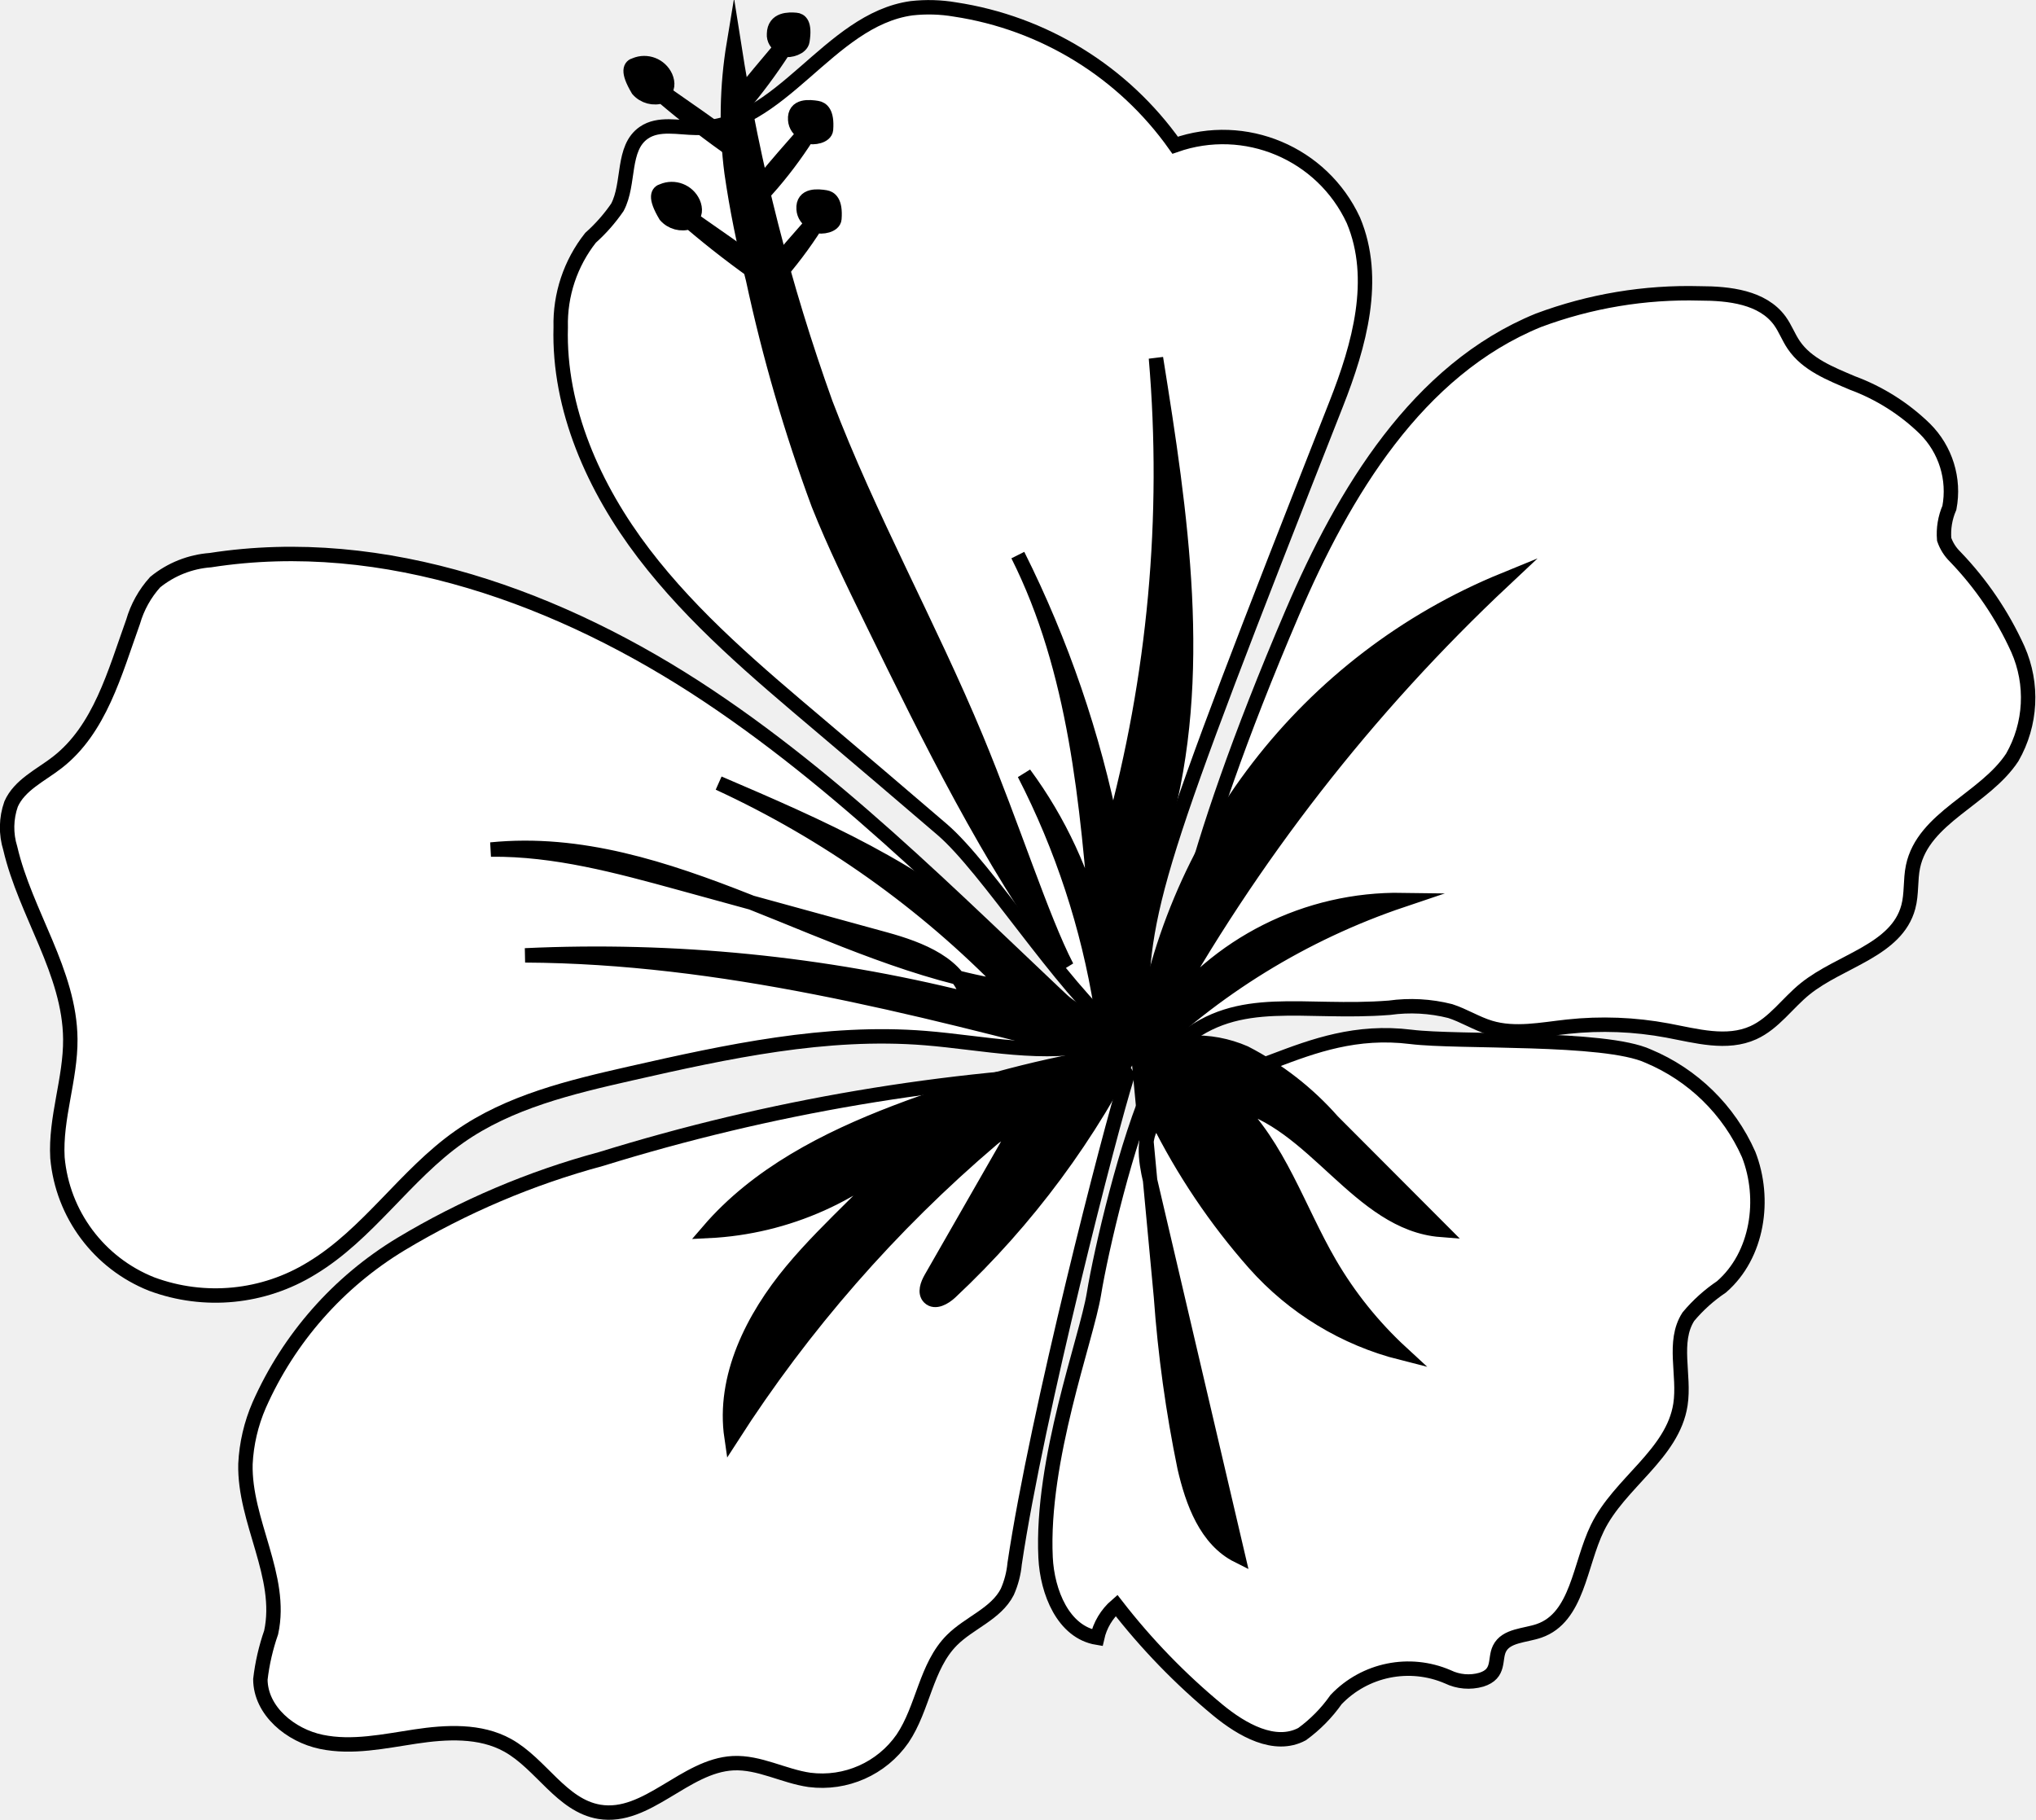
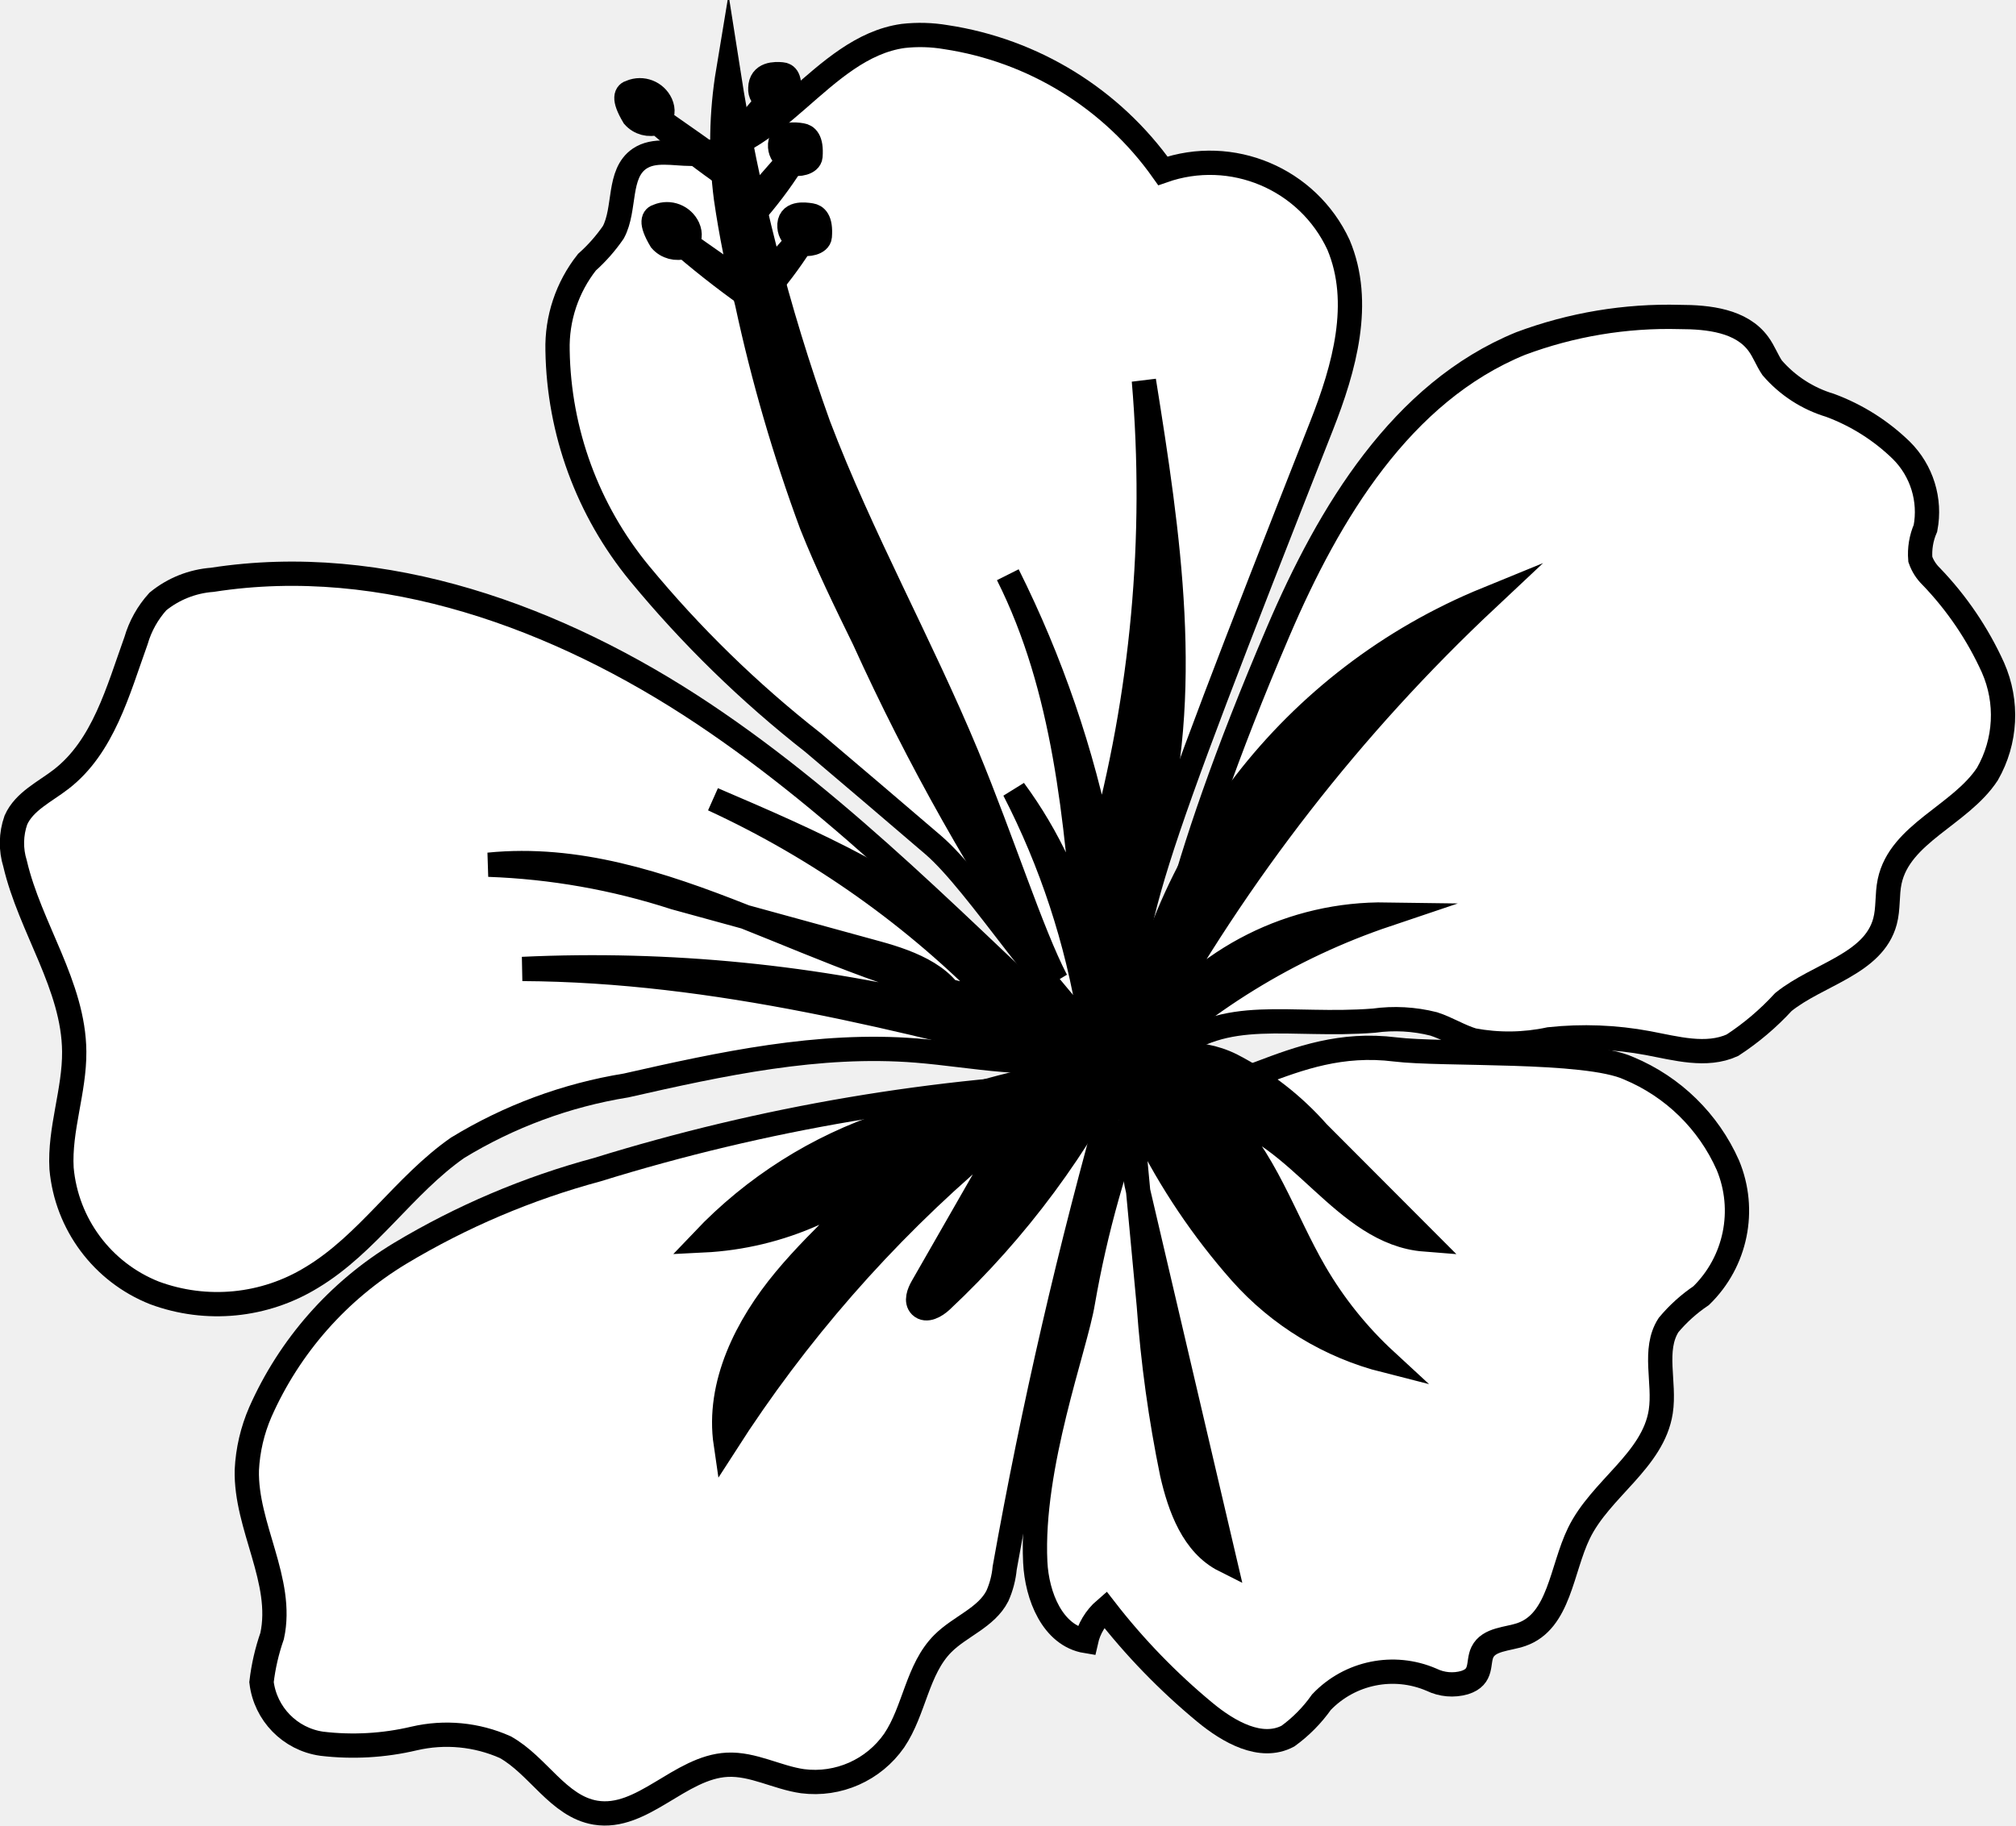
- <svg xmlns="http://www.w3.org/2000/svg" width="141.228" height="126.223" viewBox="0 0 141.228 126.223">
-   <g id="Group_45" data-name="Group 45" transform="translate(-848.221 -838.794)">
-     <path id="Path_126" data-name="Path 126" d="M896.7,894.532q-4.217-3.617-8.457-7.206c-4.361-3.69-8.781-7.4-12.24-11.938s-5.92-10.046-5.76-15.693a9.627,9.627,0,0,1,2.069-6.209,11.781,11.781,0,0,0,1.862-2.114c.879-1.657.291-4.119,1.841-5.178,1.018-.7,2.4-.346,3.639-.333,5.856.061,9.136-7.5,14.924-8.3a10.753,10.753,0,0,1,3.005.084,22.9,22.9,0,0,1,15.281,9.418,9.977,9.977,0,0,1,12.364,5.21c1.707,4.062.41,8.672-1.188,12.73-12.778,32.447-13.456,34.805-13.567,42.973a.969.969,0,0,1-1.586.735C904.874,905.343,899.828,897.211,896.7,894.532Z" transform="translate(16.872 1.805)" fill="#fff" stroke="#000" stroke-miterlimit="10" stroke-width="1" />
-     <path id="Path_127" data-name="Path 127" d="M902.561,870.755c3.566-8.337,8.667-16.842,17.061-20.268a29.674,29.674,0,0,1,11.2-1.869c2.034,0,4.354.259,5.549,1.9.378.521.6,1.14.963,1.673.92,1.364,2.565,2,4.079,2.645a14.344,14.344,0,0,1,5.021,3.173,6.115,6.115,0,0,1,1.7,5.481,4.565,4.565,0,0,0-.362,2.192,3.072,3.072,0,0,0,.758,1.2,22.857,22.857,0,0,1,4.356,6.423,8.32,8.32,0,0,1-.389,7.5c-1.907,2.9-6.173,4.177-6.887,7.577-.193.922-.08,1.894-.325,2.8-.808,3.02-4.716,3.715-7.153,5.677-1.229.99-2.156,2.392-3.594,3.045-1.839.835-3.965.225-5.95-.148a23.9,23.9,0,0,0-6.94-.268c-1.794.195-3.644.589-5.371.068-.958-.289-1.818-.844-2.77-1.151a11.02,11.02,0,0,0-4.218-.23c-5.982.469-10.447-1.051-14.425,2.328a.663.663,0,0,1-1.09-.556C894.037,896.35,894.99,888.457,902.561,870.755Z" transform="translate(35.307 10.529)" fill="#fff" stroke="#000" stroke-miterlimit="10" stroke-width="1" />
-     <path id="Path_128" data-name="Path 128" d="M924.664,892.678a.182.182,0,0,0,.079-.308c-8.892-8.216-17.316-17.063-27.387-23.777-10.163-6.776-22.473-11.291-34.541-9.412a6.865,6.865,0,0,0-3.833,1.527,7.012,7.012,0,0,0-1.532,2.756c-1.272,3.535-2.3,7.468-5.276,9.764-1.147.887-2.6,1.552-3.184,2.875a4.884,4.884,0,0,0-.057,3.068c1.058,4.529,4.126,8.585,4.165,13.235.023,2.765-1.049,5.47-.892,8.232a10.424,10.424,0,0,0,6.537,8.763,12.722,12.722,0,0,0,11.084-1.088c3.931-2.363,6.5-6.489,10.253-9.127,3.475-2.442,7.729-3.453,11.871-4.393,6.717-1.525,13.567-3.009,20.432-2.458C916.431,892.658,920.669,893.661,924.664,892.678Z" transform="translate(0 18.472)" fill="#fff" stroke="#000" stroke-miterlimit="10" stroke-width="1" />
-     <path id="Path_129" data-name="Path 129" d="M896.626,880.623a.227.227,0,0,1,.262-.128c5.727,1.484,9.958-3.856,17.568-2.911,3.307.41,13.419-.055,16.448,1.332a13.181,13.181,0,0,1,6.971,6.821c1.215,3.1.637,7-1.88,9.186a10.994,10.994,0,0,0-2.3,2.071c-1.12,1.741-.234,4.049-.549,6.095-.53,3.444-4.242,5.433-5.763,8.567-1.24,2.547-1.365,6.2-4.04,7.131-.985.343-2.3.307-2.754,1.243-.359.735.061,1.732-1.25,2.146a3.267,3.267,0,0,1-2.333-.2,6.923,6.923,0,0,0-7.745,1.578,10.288,10.288,0,0,1-2.361,2.4c-1.9,1.01-4.179-.3-5.84-1.668a45.9,45.9,0,0,1-7.033-7.26,4.156,4.156,0,0,0-1.339,2.239c-2.356-.387-3.466-3.173-3.58-5.56-.326-6.794,2.841-15.165,3.352-18.283C892.951,892.417,894.739,884.7,896.626,880.623Z" transform="translate(31.64 33.141)" fill="#fff" stroke="#000" stroke-miterlimit="10" stroke-width="1" />
-     <path id="Path_130" data-name="Path 130" d="M919.107,879.351a.379.379,0,0,0-.374-.491,138.074,138.074,0,0,0-36.086,6.107,54.444,54.444,0,0,0-13.874,5.9,24.758,24.758,0,0,0-9.837,11.171,11.676,11.676,0,0,0-.953,4.085c-.095,3.976,2.629,7.8,1.782,11.689a15.244,15.244,0,0,0-.747,3.252c.014,2.187,2.092,3.894,4.234,4.338s4.349-.044,6.51-.369,4.5-.453,6.411.608c2.321,1.288,3.738,4.179,6.357,4.613,3.307.548,5.931-3.207,9.279-3.373,1.816-.089,3.5.9,5.3,1.158a6.807,6.807,0,0,0,6.453-2.863c1.436-2.126,1.614-5.023,3.43-6.835,1.211-1.21,3.057-1.821,3.837-3.346a6.306,6.306,0,0,0,.51-1.964C912.882,902.628,918.018,882.759,919.107,879.351Z" transform="translate(7.264 34.23)" fill="#fff" stroke="#000" stroke-miterlimit="10" stroke-width="1" />
-     <path id="Path_131" data-name="Path 131" d="M909.866,896.245a54.409,54.409,0,0,0-5.341-16.273,30.26,30.26,0,0,1,5.092,11c-.724-8.947-1.514-18.149-5.54-26.172a75.914,75.914,0,0,1,6.566,19.173,93.881,93.881,0,0,0,3.014-32.841c1.728,10.818,3.439,22.039.5,32.592-1.475,5.3-1.718,14.821-1.614,15.552a41.215,41.215,0,0,1,25.27-32.761,124.92,124.92,0,0,0-23.848,30.655,20.338,20.338,0,0,1,16.806-8.442,47.612,47.612,0,0,0-18.27,11.253c1.953-1.694,4.953-1.678,7.322-.646a20.758,20.758,0,0,1,6.082,4.738l7.522,7.54c-5.717-.448-8.815-7.62-14.419-8.838,3.168,3,4.506,7.4,6.7,11.168a26.746,26.746,0,0,0,4.98,6.2,20.293,20.293,0,0,1-10.2-6.2,46.127,46.127,0,0,1-6.744-10.028c-1.092,1.052-.828,2.834-.482,4.311l6.081,25.988c-2.2-1.1-3.146-3.71-3.7-6.111a90.99,90.99,0,0,1-1.638-11.858l-1.664-17.8A60.408,60.408,0,0,1,899.4,915.935c-.409.382-1.065.762-1.464.371-.346-.341-.121-.92.119-1.341l5.765-10.064c-.469-.33-1.1.052-1.536.425a93.35,93.35,0,0,0-18.067,20.682c-.614-4.175,1.477-8.312,4.176-11.558s6.043-5.922,8.662-9.232a21.737,21.737,0,0,1-14.437,6.469c3.378-3.933,8.162-6.382,13-8.233a76.145,76.145,0,0,1,14.293-3.917c-13.133-3.437-26.434-6.9-40.01-6.969a106.392,106.392,0,0,1,30.7,3.05c-.51-2.435-3.316-3.5-5.713-4.161l-14.264-3.915c-4.293-1.177-8.654-2.365-13.1-2.315,12.395-1.242,23.491,7.709,35.806,9.584a66.812,66.812,0,0,0-20-14.191c6.956,2.979,14.064,6.056,19.59,11.223,2.736,2.558,5.485,5.8,9.231,5.913C911.136,897.217,909.982,896.962,909.866,896.245Z" transform="translate(14.747 12.502)" stroke="#000" stroke-miterlimit="10" stroke-width="1" />
-     <path id="Path_132" data-name="Path 132" d="M900.25,902.943c-5.435-7.468-9.493-15.757-13.52-23.994-1.3-2.665-2.606-5.331-3.7-8.078a113.9,113.9,0,0,1-4.545-15.625A68.483,68.483,0,0,1,877,847.864a30.574,30.574,0,0,1,.155-8.96,136.07,136.07,0,0,0,6.364,24.948c3.009,7.914,7.19,15.4,10.444,23.231C896.5,893.2,898.513,899.59,900.25,902.943Z" transform="translate(21.969 2.918)" stroke="#000" stroke-miterlimit="10" stroke-width="1" />
-     <path id="Path_133" data-name="Path 133" d="M877.689,840.668c1.018-1.281,1.939-2.374,2.995-3.624a.876.876,0,0,1-.526-.876c.021-1.047,1.05-1.011,1.52-.97.287.023.646.234.449,1.464-.075.469-.865.7-1.284.6a38.186,38.186,0,0,1-2.966,4C877.8,841.107,877.842,840.783,877.689,840.668Z" transform="translate(21.754 4.976)" stroke="#000" stroke-miterlimit="10" stroke-width="1" />
-     <path id="Path_134" data-name="Path 134" d="M878.453,844.338c.963-1.174,1.837-2.171,2.843-3.309a1.075,1.075,0,0,1-.64-.915c-.073-1.035,1.022-.9,1.523-.82.307.052.706.292.614,1.491-.037.458-.854.619-1.307.476a29.067,29.067,0,0,1-2.779,3.678C878.612,844.782,878.628,844.467,878.453,844.338Z" transform="translate(22.724 6.993)" stroke="#000" stroke-miterlimit="10" stroke-width="1" />
-     <path id="Path_135" data-name="Path 135" d="M879.018,848.641c.963-1.174,1.839-2.171,2.843-3.309a1.073,1.073,0,0,1-.638-.915c-.075-1.035,1.02-.9,1.521-.821.309.052.708.293.614,1.491-.036.458-.853.617-1.306.476a29.222,29.222,0,0,1-2.779,3.678C879.179,849.085,879.193,848.768,879.018,848.641Z" transform="translate(22.741 8.888)" stroke="#000" stroke-miterlimit="10" stroke-width="1" />
-     <path id="Path_136" data-name="Path 136" d="M880.187,845.181c-1.711-1.251-3.227-2.308-4.964-3.516.314-.186.351-.637.16-1.068a1.625,1.625,0,0,0-2.11-.817c-.3.077-.594.375.2,1.711a1.564,1.564,0,0,0,1.68.446,63.848,63.848,0,0,0,5.11,3.937C880.273,845.691,880.073,845.336,880.187,845.181Z" transform="translate(19.003 3.521)" stroke="#000" stroke-miterlimit="10" stroke-width="1" />
-     <path id="Path_137" data-name="Path 137" d="M881.261,850.079c-1.712-1.25-3.229-2.308-4.966-3.516.314-.186.351-.637.16-1.068a1.627,1.627,0,0,0-2.11-.819c-.3.079-.594.376.2,1.712a1.564,1.564,0,0,0,1.68.446,63.823,63.823,0,0,0,5.11,3.937C881.344,850.588,881.146,850.234,881.261,850.079Z" transform="translate(19.843 7.36)" stroke="#000" stroke-miterlimit="10" stroke-width="1" />
+ <svg xmlns="http://www.w3.org/2000/svg" width="83.033" height="75.199" viewBox="0 0 83.033 75.199">
+   <g id="Group_46" data-name="Group 46" transform="translate(0.495 1.444)">
+     <path id="Path_126" data-name="Path 126" d="M885.723,870.857q-2.467-2.116-4.947-4.216a46.234,46.234,0,0,1-7.16-6.984,14.833,14.833,0,0,1-3.369-9.18,5.632,5.632,0,0,1,1.21-3.632,6.885,6.885,0,0,0,1.089-1.236c.515-.969.17-2.409,1.077-3.029.6-.407,1.4-.2,2.129-.2,3.426.035,5.345-4.387,8.73-4.857a6.3,6.3,0,0,1,1.758.049,13.4,13.4,0,0,1,8.939,5.509,5.836,5.836,0,0,1,7.233,3.048c1,2.376.24,5.073-.695,7.447-7.475,18.981-7.872,20.361-7.936,25.138a.567.567,0,0,1-.928.43C890.5,877.182,887.55,872.424,885.723,870.857Z" transform="translate(-847.778 -837.486)" fill="#fff" stroke="#000" stroke-miterlimit="10" stroke-width="1" />
+     <path id="Path_127" data-name="Path 127" d="M898.911,861.568c2.086-4.877,5.07-9.852,9.98-11.857a17.362,17.362,0,0,1,6.55-1.094c1.19,0,2.547.151,3.246,1.114.221.3.353.667.563.979a5.07,5.07,0,0,0,2.386,1.547,8.39,8.39,0,0,1,2.937,1.856,3.577,3.577,0,0,1,.992,3.207,2.672,2.672,0,0,0-.212,1.282,1.8,1.8,0,0,0,.444.7,13.37,13.37,0,0,1,2.548,3.757,4.867,4.867,0,0,1-.227,4.385c-1.115,1.7-3.611,2.444-4.029,4.433-.113.539-.047,1.108-.19,1.64-.473,1.766-2.759,2.173-4.184,3.321a11.077,11.077,0,0,1-2.1,1.781c-1.076.488-2.32.131-3.481-.087a13.984,13.984,0,0,0-4.06-.157,7.951,7.951,0,0,1-3.142.04c-.56-.169-1.063-.494-1.62-.673a6.445,6.445,0,0,0-2.468-.135c-3.5.274-6.111-.615-8.438,1.362a.388.388,0,0,1-.637-.326C893.925,876.54,894.482,871.923,898.911,861.568Z" transform="translate(-846.756 -837.002)" fill="#fff" stroke="#000" stroke-miterlimit="10" stroke-width="1" />
+     <path id="Path_128" data-name="Path 128" d="M893.144,878.6a.107.107,0,0,0,.046-.18c-5.2-4.806-10.13-9.982-16.021-13.909-5.945-3.964-13.146-6.605-20.206-5.506a4.017,4.017,0,0,0-2.242.893,4.1,4.1,0,0,0-.9,1.612c-.744,2.068-1.348,4.369-3.086,5.712-.671.519-1.519.908-1.863,1.682a2.856,2.856,0,0,0-.033,1.795c.619,2.649,2.414,5.022,2.436,7.742.014,1.617-.614,3.2-.522,4.815a6.1,6.1,0,0,0,3.824,5.126,7.442,7.442,0,0,0,6.484-.636c2.3-1.383,3.8-3.8,6-5.339a19.231,19.231,0,0,1,6.944-2.57c3.93-.892,7.936-1.76,11.953-1.438C888.327,878.587,890.806,879.173,893.144,878.6Z" transform="translate(-848.713 -836.562)" fill="#fff" stroke="#000" stroke-miterlimit="10" stroke-width="1" />
+     <path id="Path_129" data-name="Path 129" d="M893.5,879.315a.133.133,0,0,1,.153-.075c3.35.868,5.826-2.256,10.277-1.7,1.935.24,7.85-.032,9.622.779a7.711,7.711,0,0,1,4.078,3.99,4.885,4.885,0,0,1-1.1,5.374,6.432,6.432,0,0,0-1.343,1.211c-.655,1.018-.137,2.369-.321,3.565-.31,2.015-2.481,3.178-3.371,5.012-.725,1.49-.8,3.627-2.364,4.172-.576.2-1.343.18-1.611.727-.21.43.035,1.013-.732,1.255a1.911,1.911,0,0,1-1.365-.119,4.05,4.05,0,0,0-4.531.923,6.02,6.02,0,0,1-1.381,1.4c-1.112.591-2.445-.174-3.416-.976a26.851,26.851,0,0,1-4.114-4.247,2.431,2.431,0,0,0-.784,1.309c-1.379-.226-2.027-1.856-2.094-3.252-.191-3.974,1.662-8.871,1.961-10.7A43.716,43.716,0,0,1,893.5,879.315Z" transform="translate(-846.959 -835.749)" fill="#fff" stroke="#000" stroke-miterlimit="10" stroke-width="1" />
+     <path id="Path_130" data-name="Path 130" d="M893.739,879.147a.222.222,0,0,0-.219-.287,80.772,80.772,0,0,0-21.11,3.573,31.85,31.85,0,0,0-8.116,3.449,14.483,14.483,0,0,0-5.755,6.535,6.832,6.832,0,0,0-.557,2.389c-.055,2.326,1.538,4.565,1.042,6.838a8.92,8.92,0,0,0-.437,1.9,2.914,2.914,0,0,0,2.477,2.538,10.924,10.924,0,0,0,3.809-.216,5.923,5.923,0,0,1,3.75.356c1.357.753,2.187,2.445,3.719,2.7,1.935.32,3.469-1.876,5.428-1.973,1.062-.052,2.05.527,3.1.677a3.982,3.982,0,0,0,3.775-1.675c.84-1.244.944-2.938,2.007-4,.709-.708,1.789-1.065,2.244-1.958a3.69,3.69,0,0,0,.3-1.149A200.937,200.937,0,0,1,893.739,879.147Z" transform="translate(-848.311 -835.688)" fill="#fff" stroke="#000" stroke-miterlimit="10" stroke-width="1" />
+     <path id="Path_131" data-name="Path 131" d="M892.3,877.524A31.828,31.828,0,0,0,889.172,868a17.7,17.7,0,0,1,2.979,6.437c-.424-5.234-.886-10.617-3.241-15.31a44.407,44.407,0,0,1,3.841,11.216,54.917,54.917,0,0,0,1.763-19.212c1.011,6.328,2.012,12.893.291,19.066a41.3,41.3,0,0,0-.944,9.1,24.111,24.111,0,0,1,14.782-19.165,73.081,73.081,0,0,0-13.951,17.933,11.9,11.9,0,0,1,9.831-4.939,27.854,27.854,0,0,0-10.688,6.583,4.128,4.128,0,0,1,4.283-.378,12.142,12.142,0,0,1,3.558,2.771l4.4,4.411c-3.344-.262-5.157-4.458-8.435-5.17,1.853,1.755,2.636,4.327,3.919,6.533a15.645,15.645,0,0,0,2.913,3.629,11.871,11.871,0,0,1-5.966-3.628,26.986,26.986,0,0,1-3.945-5.866c-.639.616-.484,1.658-.282,2.522l3.557,15.2c-1.288-.646-1.841-2.17-2.162-3.575a53.235,53.235,0,0,1-.958-6.937l-.973-10.416a35.34,35.34,0,0,1-7.569,10.232c-.239.223-.623.445-.857.217-.2-.2-.071-.538.07-.785l3.372-5.887c-.274-.193-.643.03-.9.248a54.6,54.6,0,0,0-10.569,12.1c-.359-2.443.864-4.862,2.443-6.762s3.535-3.464,5.067-5.4a12.716,12.716,0,0,1-8.446,3.785,18.454,18.454,0,0,1,7.607-4.817,44.544,44.544,0,0,1,8.361-2.291c-7.683-2.011-15.464-4.034-23.405-4.077a62.234,62.234,0,0,1,17.962,1.784c-.3-1.424-1.94-2.049-3.342-2.434l-8.345-2.29a28.071,28.071,0,0,0-7.666-1.354c7.251-.726,13.742,4.51,20.946,5.606a39.084,39.084,0,0,0-11.7-8.3c4.069,1.743,8.227,3.542,11.46,6.565,1.6,1.5,3.209,3.4,5.4,3.459C893.039,878.092,892.364,877.943,892.3,877.524Z" transform="translate(-847.896 -836.893)" stroke="#000" stroke-miterlimit="10" stroke-width="1" />
+     <path id="Path_132" data-name="Path 132" d="M890.5,876.367a92.43,92.43,0,0,1-7.909-14.036c-.762-1.559-1.524-3.119-2.163-4.726a66.631,66.631,0,0,1-2.659-9.141,40.071,40.071,0,0,1-.869-4.318,17.885,17.885,0,0,1,.091-5.241,79.6,79.6,0,0,0,3.723,14.595c1.76,4.63,4.206,9.009,6.109,13.59C888.3,870.667,889.479,874.4,890.5,876.367Z" transform="translate(-847.495 -837.424)" stroke="#000" stroke-miterlimit="10" stroke-width="1" />
+     <path id="Path_133" data-name="Path 133" d="M877.689,838.392c.6-.749,1.134-1.389,1.752-2.12a.512.512,0,0,1-.308-.512c.013-.612.615-.592.889-.568.168.013.378.137.263.857-.044.274-.506.412-.751.352a22.329,22.329,0,0,1-1.735,2.337C877.755,838.648,877.779,838.458,877.689,838.392Z" transform="translate(-848.313 -833.573)" stroke="#000" stroke-miterlimit="10" stroke-width="1" />
+     <path id="Path_134" data-name="Path 134" d="M878.453,842.222c.563-.687,1.075-1.27,1.663-1.936a.629.629,0,0,1-.375-.535c-.043-.605.6-.528.891-.48.18.03.413.171.359.872-.022.268-.5.362-.765.279a17,17,0,0,1-1.626,2.152C878.546,842.482,878.555,842.3,878.453,842.222Z" transform="translate(-848.105 -835.142)" stroke="#000" stroke-miterlimit="10" stroke-width="1" />
+     <path id="Path_135" data-name="Path 135" d="M879.018,846.525c.564-.687,1.076-1.27,1.663-1.935a.628.628,0,0,1-.374-.535c-.044-.605.6-.528.89-.48.181.03.414.171.359.872-.021.268-.5.361-.764.279a17.094,17.094,0,0,1-1.626,2.151C879.112,846.785,879.12,846.6,879.018,846.525Z" transform="translate(-848.286 -836.147)" stroke="#000" stroke-miterlimit="10" stroke-width="1" />
+     <path id="Path_136" data-name="Path 136" d="M877.188,842.9c-1-.732-1.888-1.35-2.9-2.057.184-.109.206-.372.094-.625a.95.95,0,0,0-1.234-.478c-.177.045-.348.219.116,1a.915.915,0,0,0,.983.261,37.357,37.357,0,0,0,2.989,2.3C877.238,843.195,877.121,842.987,877.188,842.9Z" transform="translate(-847.66 -837.391)" stroke="#000" stroke-miterlimit="10" stroke-width="1" />
+     <path id="Path_137" data-name="Path 137" d="M878.261,847.794c-1-.731-1.889-1.35-2.9-2.057.184-.109.205-.373.094-.625a.952.952,0,0,0-1.234-.479c-.177.046-.348.22.116,1a.915.915,0,0,0,.983.261,37.358,37.358,0,0,0,2.989,2.3C878.31,848.091,878.194,847.885,878.261,847.794Z" transform="translate(-847.613 -837.178)" stroke="#000" stroke-miterlimit="10" stroke-width="1" />
  </g>
</svg>
